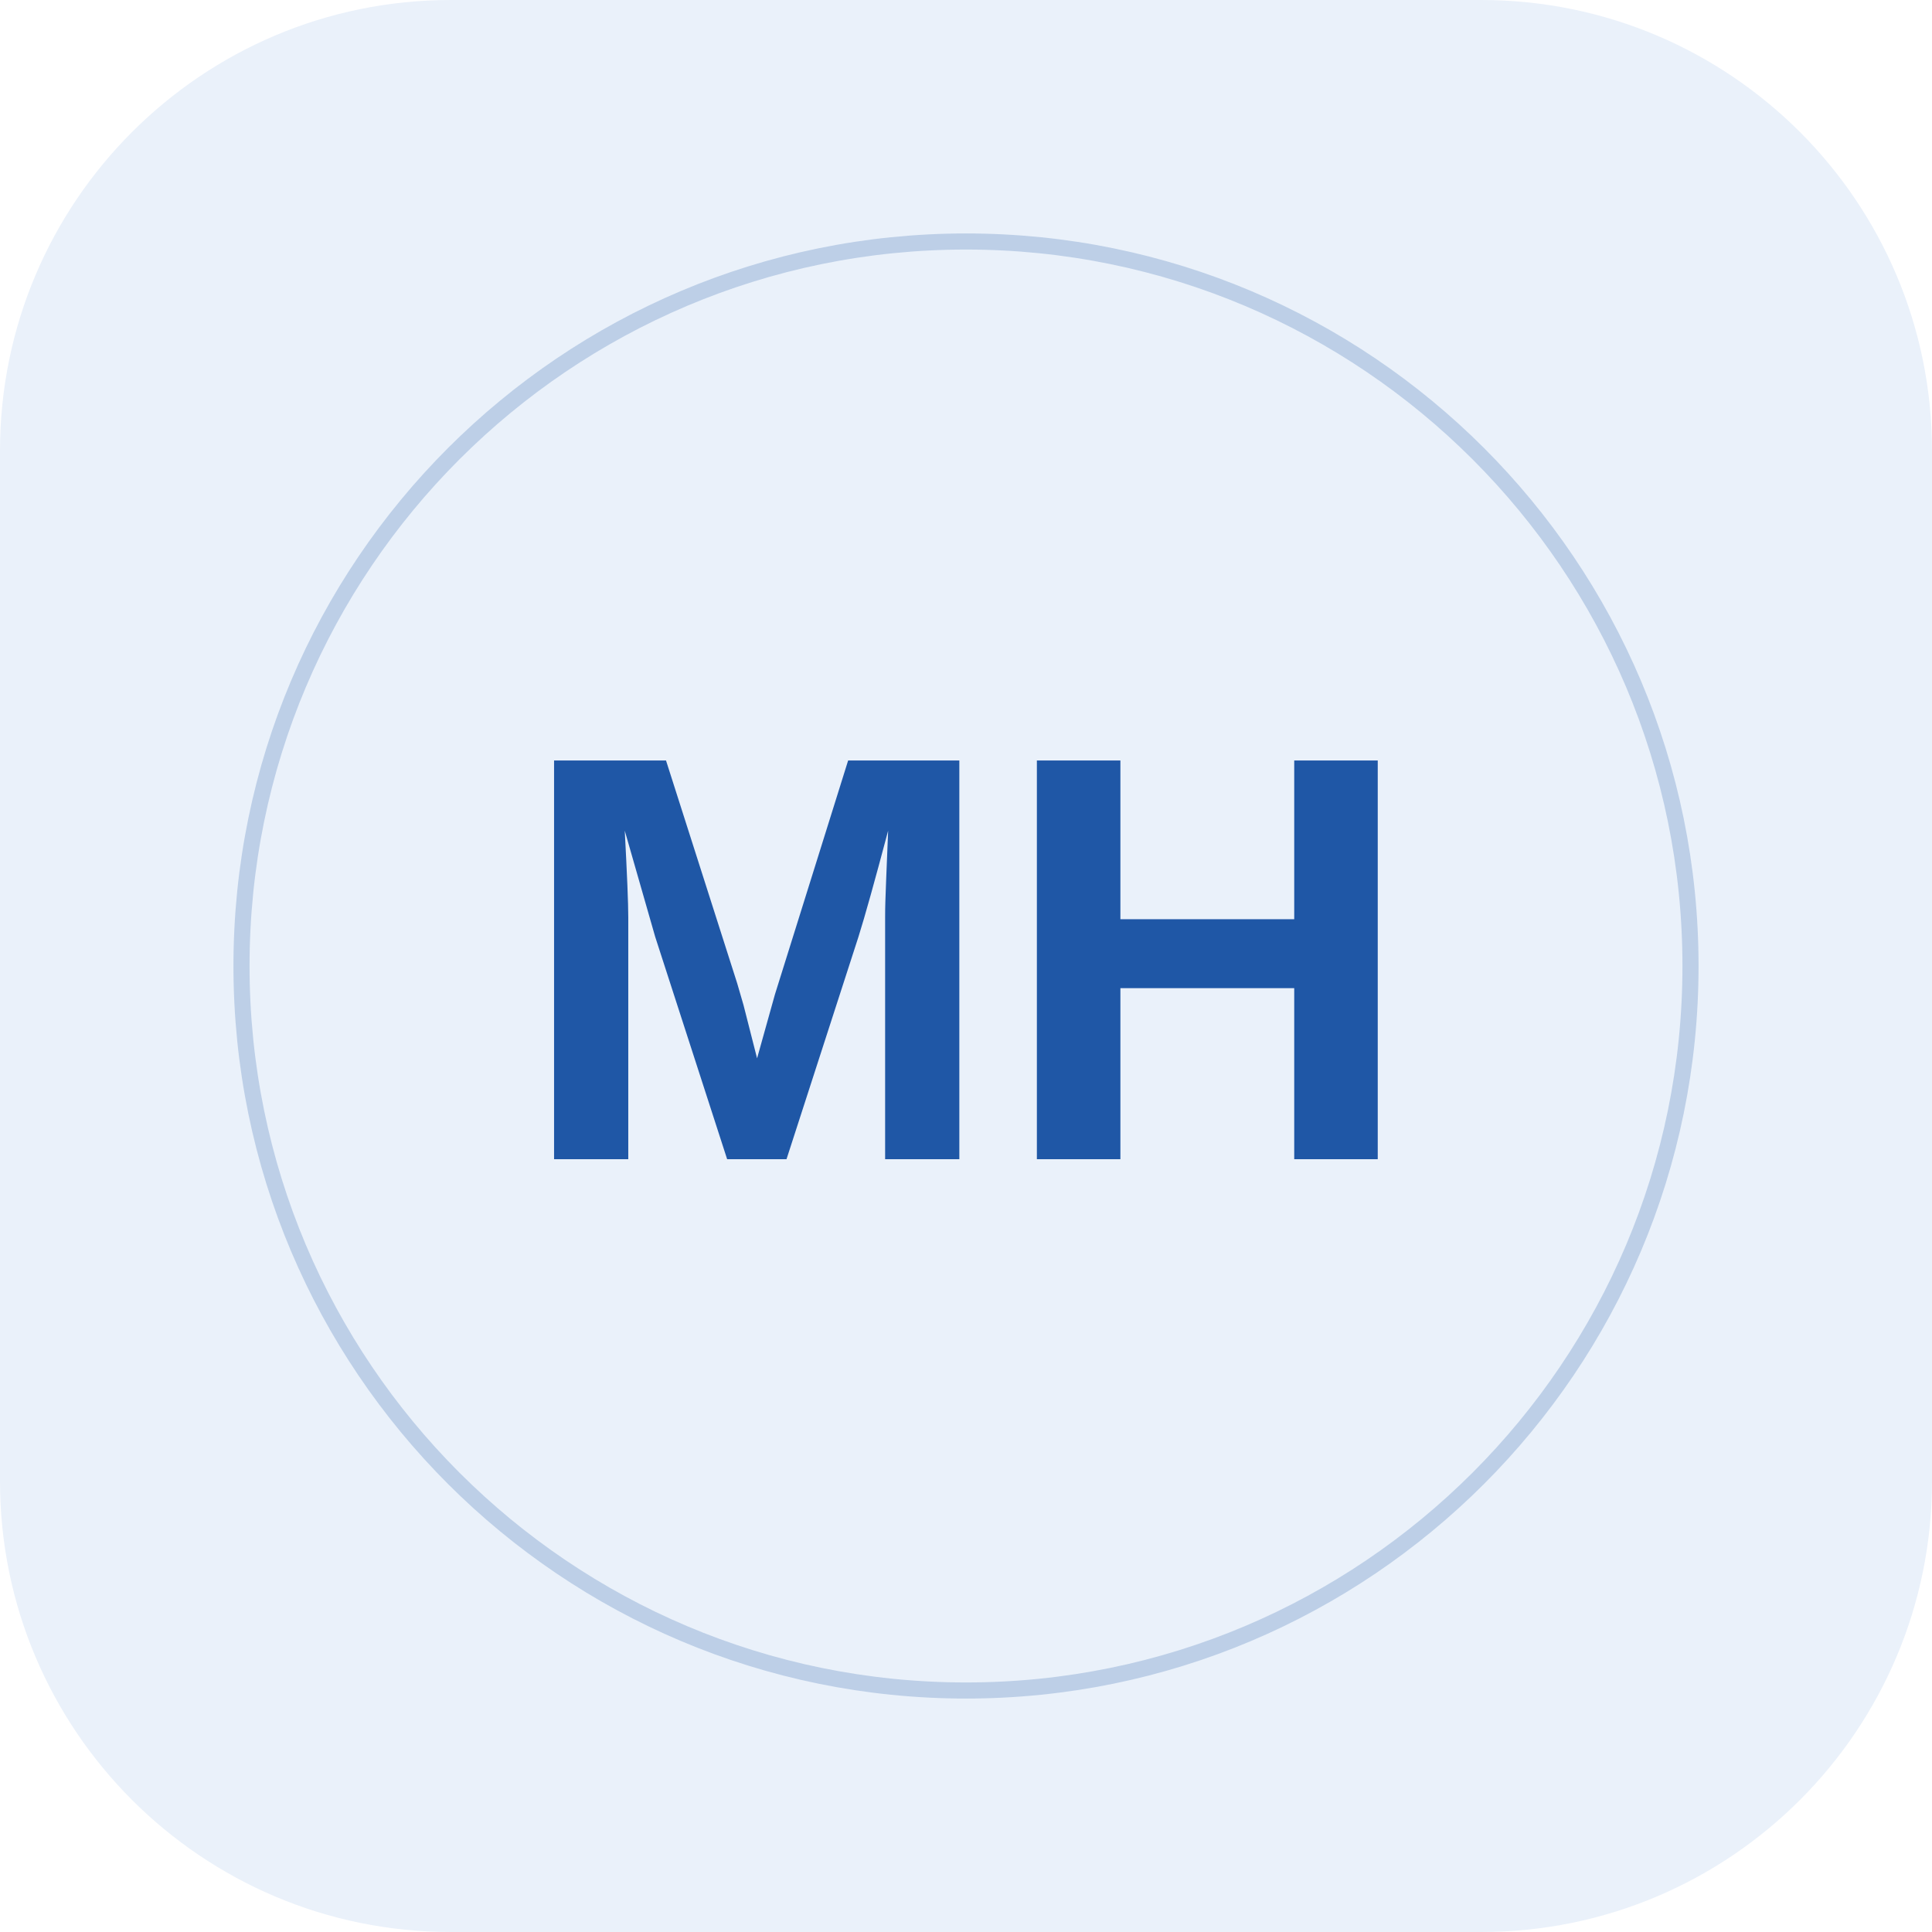
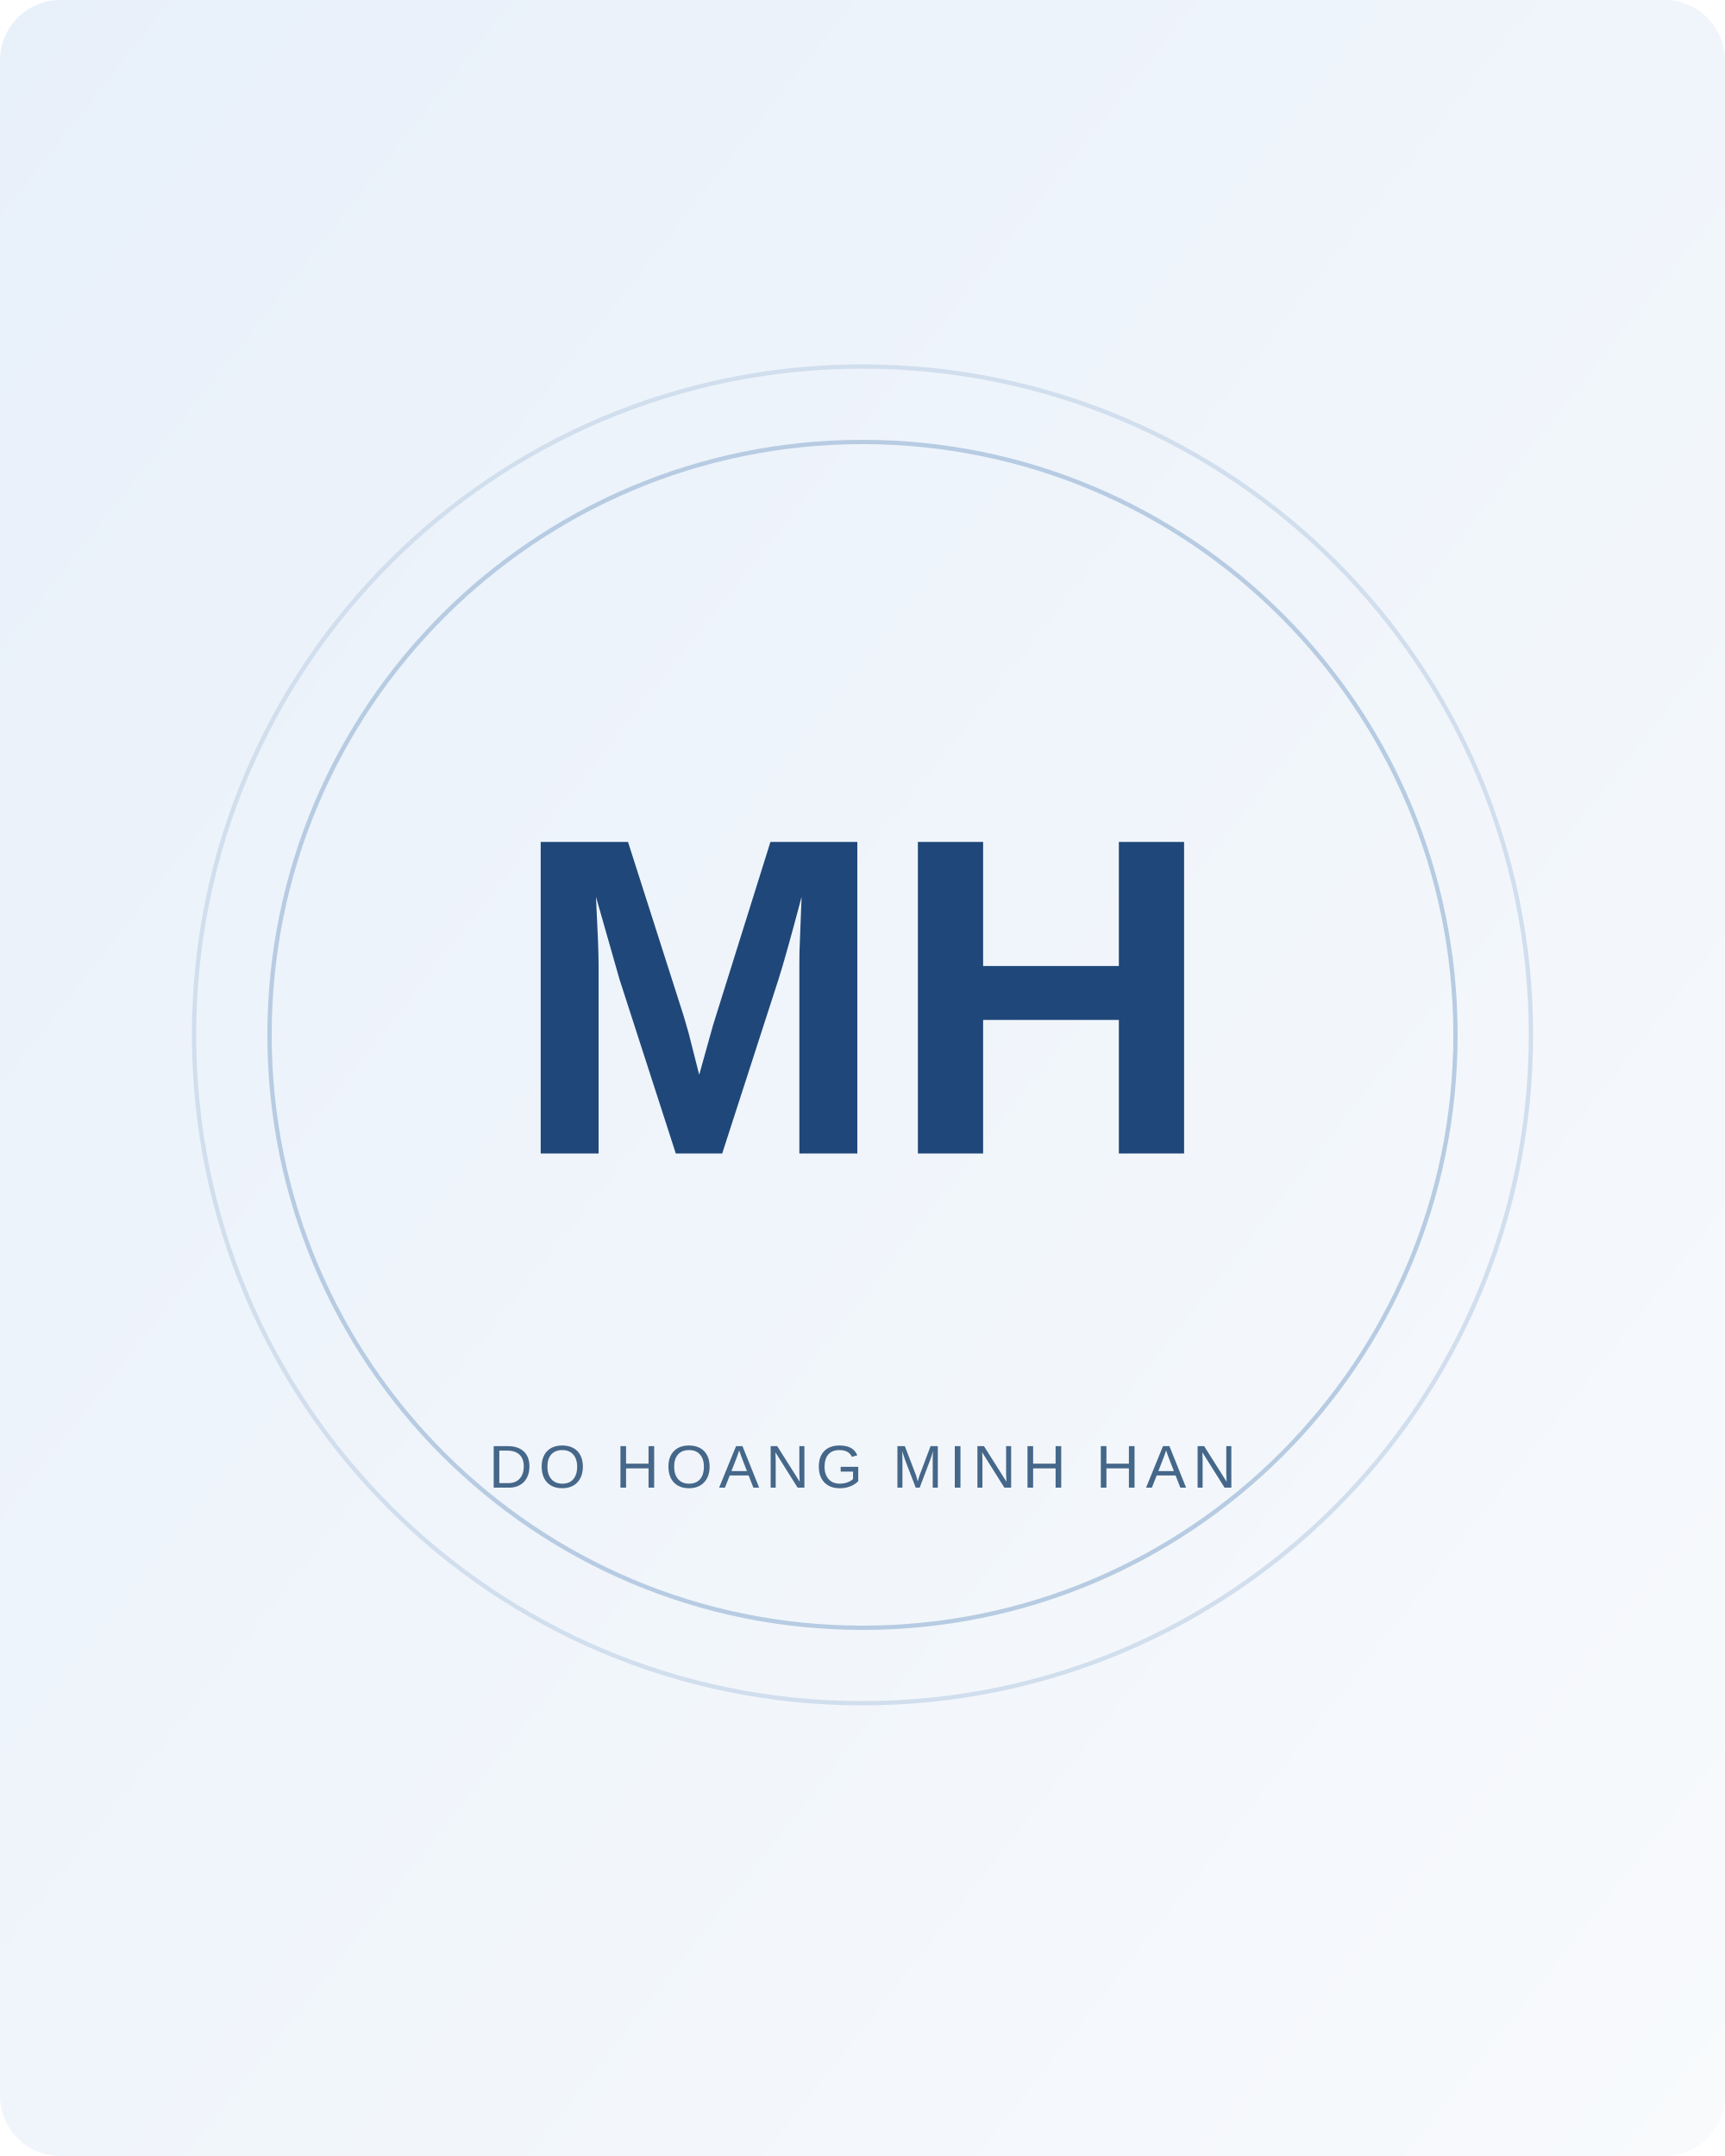
- <svg xmlns="http://www.w3.org/2000/svg" width="120" height="120" viewBox="0 0 120 120">
-   <rect width="120" height="120" rx="28" fill="#eaf1fa" />
-   <circle cx="60" cy="60" r="45" fill="none" stroke="#1f57a6" stroke-opacity=".22" />
-   <text x="60" y="72" fill="#1f57a6" text-anchor="middle" font-family="Arial,sans-serif" font-size="36" font-weight="700">MH</text>
+ <svg xmlns="http://www.w3.org/2000/svg" width="800" height="1000" viewBox="0 0 800 1000">
+   <defs>
+     <linearGradient id="bg" x2="1" y2="1">
+       <stop stop-color="#e8f0fa" />
+       <stop offset="1" stop-color="#f8fafc" />
+     </linearGradient>
+   </defs>
+   <rect width="800" height="1000" rx="28" fill="url(#bg)" />
+   <circle cx="400" cy="480" r="275" fill="none" stroke="#b7cce2" stroke-width="2" />
+   <circle cx="400" cy="480" r="310" fill="none" stroke="#d1deed" stroke-width="2" />
+   <text x="400" y="535" text-anchor="middle" font-family="Arial,sans-serif" font-size="210" font-weight="600" fill="#1f4779">MH</text>
+   <text x="400" y="690" text-anchor="middle" font-family="Arial,sans-serif" font-size="28" letter-spacing="3" fill="#456789">DO HOANG MINH HAN</text>
</svg>
